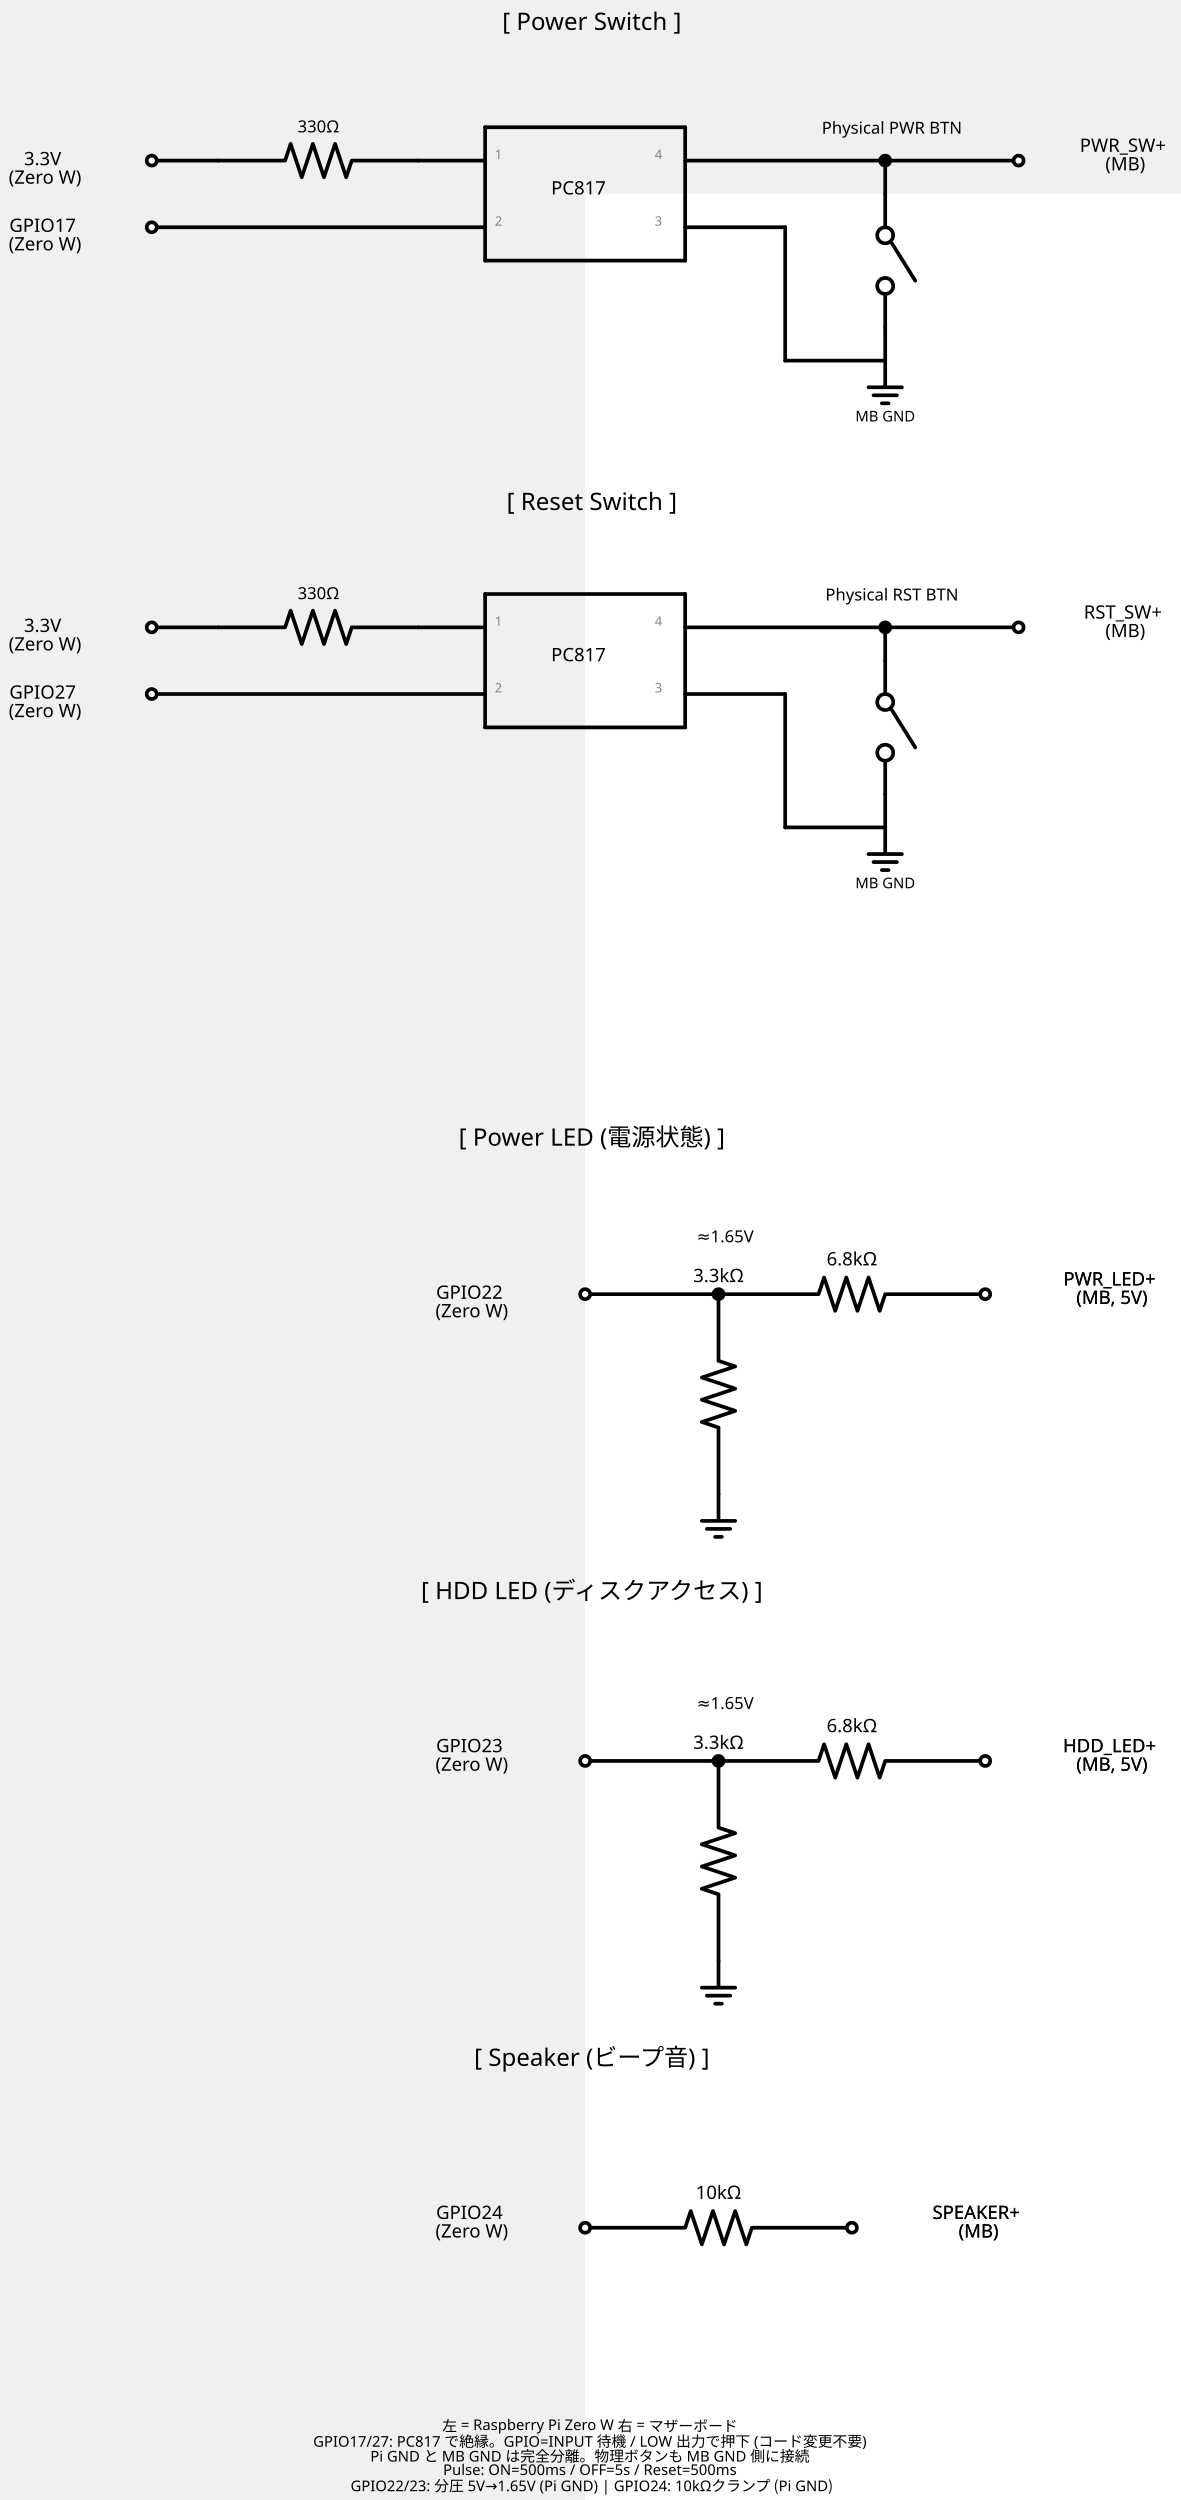
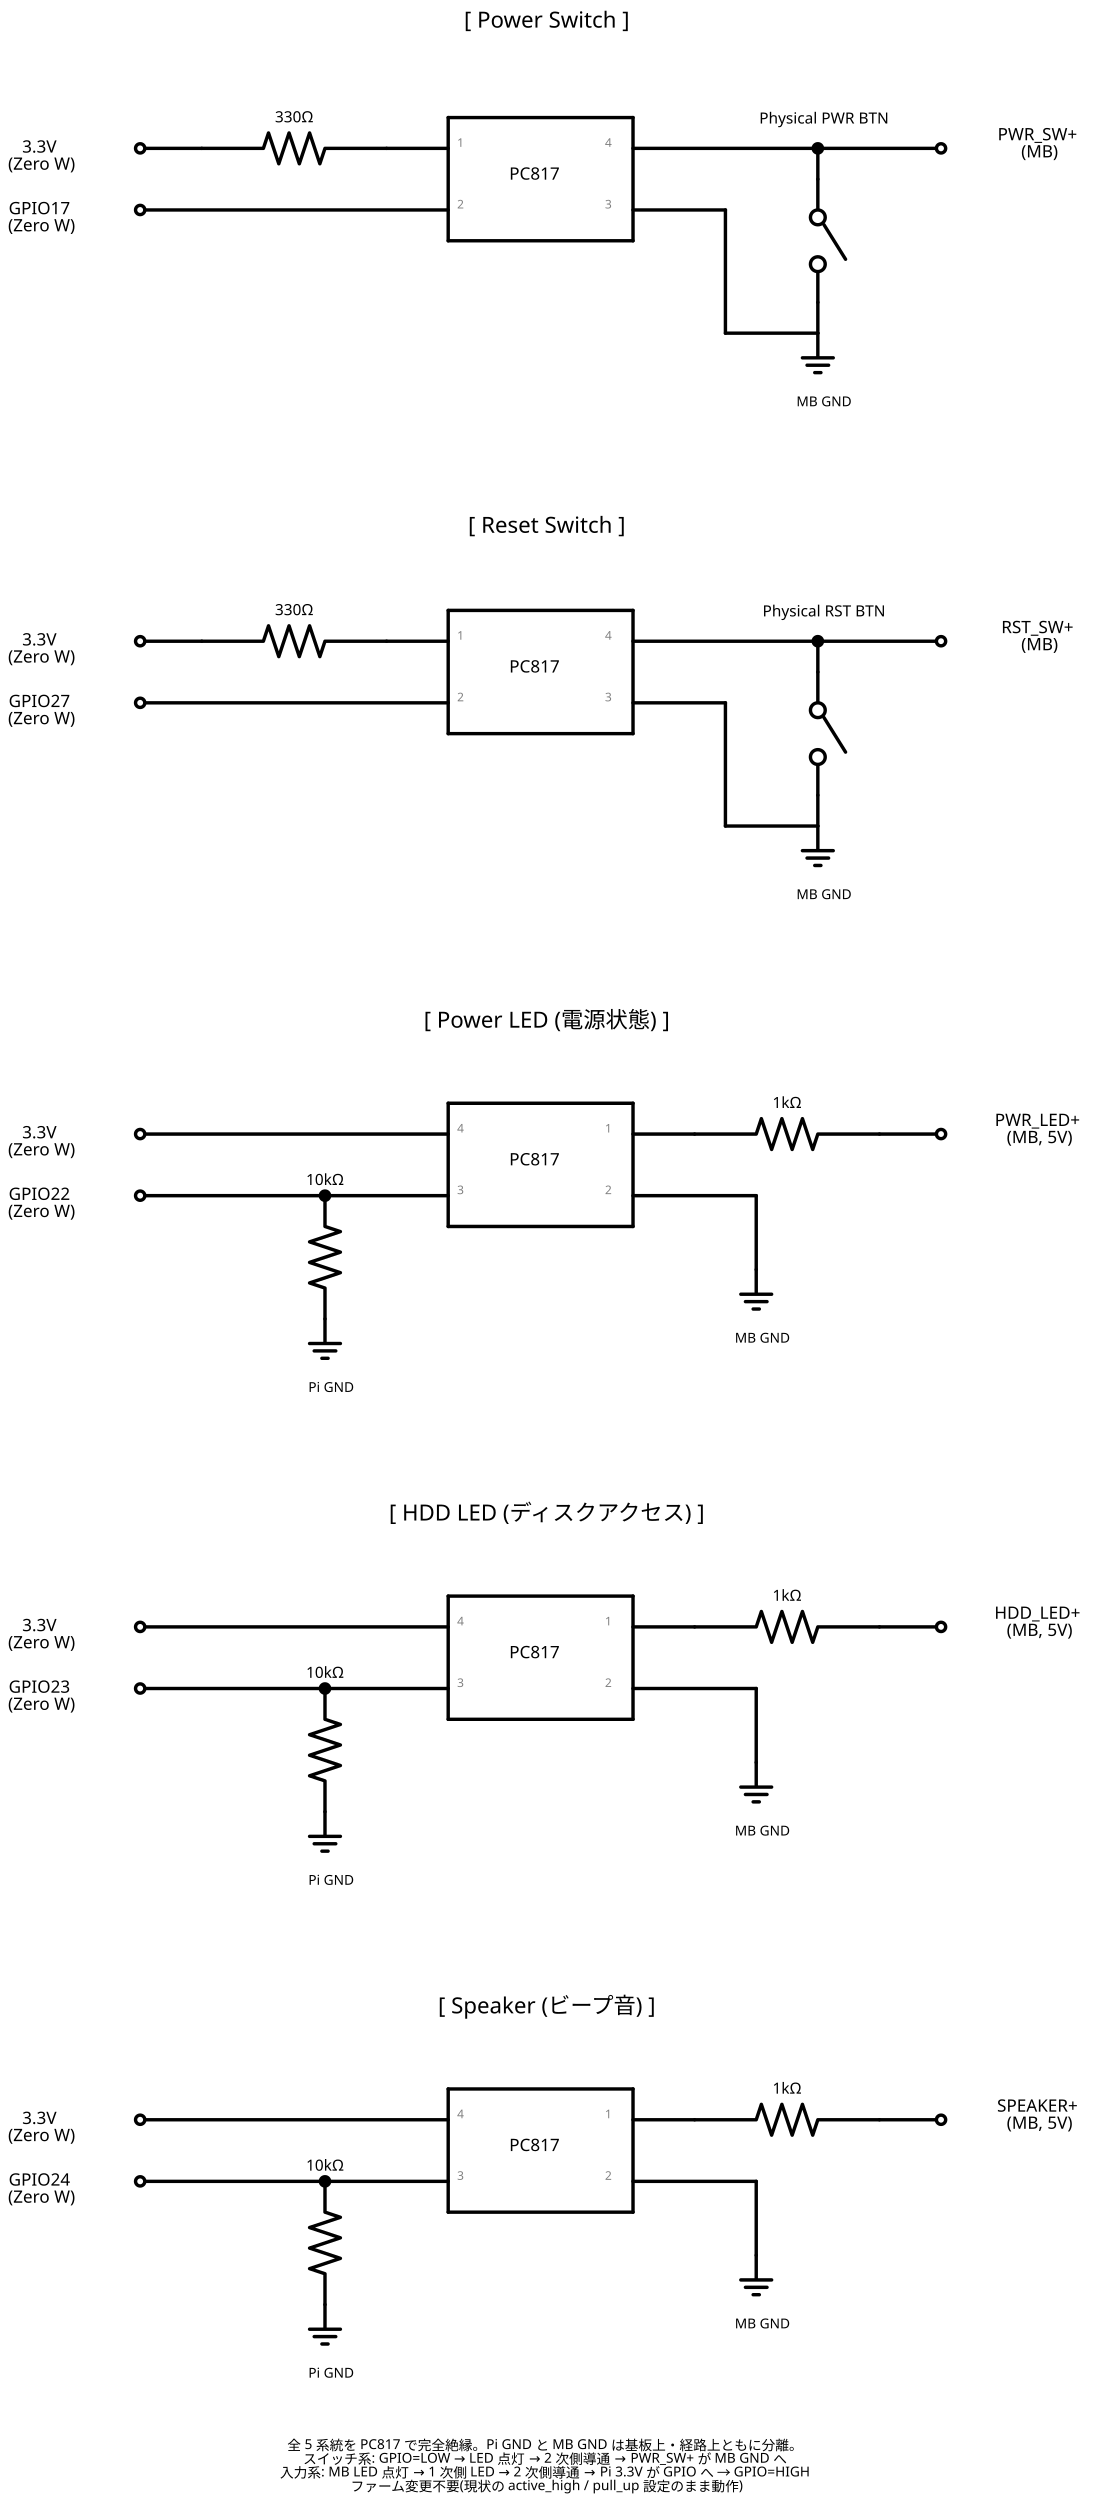
- <svg xmlns="http://www.w3.org/2000/svg" style="background-color:white" xml:lang="en" height="1349.7pt" width="637.19pt" viewBox="-315.91 -104.7 637.19 1349.7">
-   <rect width="100%" height="100%" fill="white" />
+ <svg xmlns="http://www.w3.org/2000/svg" style="background-color:white" xml:lang="en" height="1460.9pt" width="638.75pt" viewBox="-315.91 -104.7 638.75 1460.9">
+   <rect x="-335.91" y="-124.7" width="678.75" height="1500.9" fill="white" />
  <path d="M -54.0,-36.0 L 0.0,-36.0 L 54.0,-36.0" style="stroke:black;fill:none;stroke-width:2.0;stroke-dasharray:-;stroke-linecap:round;stroke-linejoin:round;" />
  <path d="M 54.0,-36.0 L 54.0,-0.0 L 54,36.0" style="stroke:black;fill:none;stroke-width:2.0;stroke-dasharray:-;stroke-linecap:round;stroke-linejoin:round;" />
  <path d="M 54.0,36.0 L 0.0,36 L -54.0,36" style="stroke:black;fill:none;stroke-width:2.0;stroke-dasharray:-;stroke-linecap:round;stroke-linejoin:round;" />
  <path d="M -54.0,36.0 L -54.0,-0.0 L -54,-36.0" style="stroke:black;fill:none;stroke-width:2.0;stroke-dasharray:-;stroke-linecap:round;stroke-linejoin:round;" />
  <path d="M -54.0,-18.0 L -72.0,-18 L -90.0,-18" style="stroke:black;fill:none;stroke-width:2.0;stroke-dasharray:-;stroke-linecap:round;stroke-linejoin:round;" />
  <path d="M -90.0,-18.0 L -126.0,-18 L -129.0,-9 L -135.0,-27 L -141.0,-9 L -147.0,-27 L -153.0,-9 L -159,-27 L -162.0,-18 L -198.0,-18" style="stroke:black;fill:none;stroke-width:2.0;stroke-dasharray:-;stroke-linecap:round;stroke-linejoin:round;" />
  <path d="M -198.0,-18.0 L -216.0,-18 L -234.0,-18" style="stroke:black;fill:none;stroke-width:2.0;stroke-dasharray:-;stroke-linecap:round;stroke-linejoin:round;" />
  <path d="M -54.0,18.0 L -144.0,18 L -234.0,18" style="stroke:black;fill:none;stroke-width:2.0;stroke-dasharray:-;stroke-linecap:round;stroke-linejoin:round;" />
  <path d="M 54.0,-18.0 L 144.0,-18.0 L 234.0,-18.0" style="stroke:black;fill:none;stroke-width:2.0;stroke-dasharray:-;stroke-linecap:round;stroke-linejoin:round;" />
  <path d="M 162.0,-18.0 L 162.0,-9.0 L 162.0,-0.0" style="stroke:black;fill:none;stroke-width:2.0;stroke-dasharray:-;stroke-linecap:round;stroke-linejoin:round;" />
  <path d="M 162.0,-0.0 L 162.0,18.0 M 165.6,26.64 L 178.2,46.8 M 162.0,54.0 L 162.0,72.0" style="stroke:black;fill:none;stroke-width:2.0;stroke-dasharray:-;stroke-linecap:round;stroke-linejoin:round;" />
  <path d="M 54.0,18.0 L 81.0,18.0 L 108.0,18.0" style="stroke:black;fill:none;stroke-width:2.0;stroke-dasharray:-;stroke-linecap:round;stroke-linejoin:round;" />
  <path d="M 108.0,18.0 L 108.0,54.0 L 108.0,90.0" style="stroke:black;fill:none;stroke-width:2.0;stroke-dasharray:-;stroke-linecap:round;stroke-linejoin:round;" />
  <path d="M 108.0,90.0 L 135.0,90.0 L 162.0,90.0" style="stroke:black;fill:none;stroke-width:2.0;stroke-dasharray:-;stroke-linecap:round;stroke-linejoin:round;" />
  <path d="M 162.0,72.0 L 162.0,81.0 L 162.0,90.0" style="stroke:black;fill:none;stroke-width:2.0;stroke-dasharray:-;stroke-linecap:round;stroke-linejoin:round;" />
  <path d="M 162.0,90.0 L 162.0,104.4 L 153.0,104.4 L 171.0,104.4 M 155.7,108.72 L 168.3,108.72 M 160.2,113.04 L 163.8,113.04" style="stroke:black;fill:none;stroke-width:2.0;stroke-dasharray:-;stroke-linecap:round;stroke-linejoin:round;" />
-   <path d="M -54.0,216.0 L 0.0,216.0 L 54.0,216.0" style="stroke:black;fill:none;stroke-width:2.0;stroke-dasharray:-;stroke-linecap:round;stroke-linejoin:round;" />
-   <path d="M 54.0,216.0 L 54.0,252.0 L 54,288.0" style="stroke:black;fill:none;stroke-width:2.0;stroke-dasharray:-;stroke-linecap:round;stroke-linejoin:round;" />
-   <path d="M 54.0,288.0 L 0.0,288.0 L -54.0,288.0" style="stroke:black;fill:none;stroke-width:2.0;stroke-dasharray:-;stroke-linecap:round;stroke-linejoin:round;" />
-   <path d="M -54.0,288.0 L -54.0,252.0 L -54,216.0" style="stroke:black;fill:none;stroke-width:2.0;stroke-dasharray:-;stroke-linecap:round;stroke-linejoin:round;" />
-   <path d="M -54.0,234.0 L -72.0,234.0 L -90.0,234.0" style="stroke:black;fill:none;stroke-width:2.0;stroke-dasharray:-;stroke-linecap:round;stroke-linejoin:round;" />
-   <path d="M -90.0,234.0 L -126.0,234.0 L -129.0,243.0 L -135.0,225.0 L -141.0,243.0 L -147.0,225.0 L -153.0,243.0 L -159,225.0 L -162.0,234.0 L -198.0,234.0" style="stroke:black;fill:none;stroke-width:2.0;stroke-dasharray:-;stroke-linecap:round;stroke-linejoin:round;" />
-   <path d="M -198.0,234.0 L -216.0,234.0 L -234.0,234.0" style="stroke:black;fill:none;stroke-width:2.0;stroke-dasharray:-;stroke-linecap:round;stroke-linejoin:round;" />
-   <path d="M -54.0,270.0 L -144.0,270.0 L -234.0,270" style="stroke:black;fill:none;stroke-width:2.0;stroke-dasharray:-;stroke-linecap:round;stroke-linejoin:round;" />
-   <path d="M 54.0,234.0 L 144.0,234.0 L 234.0,234.0" style="stroke:black;fill:none;stroke-width:2.0;stroke-dasharray:-;stroke-linecap:round;stroke-linejoin:round;" />
-   <path d="M 162.0,234.0 L 162.0,243.0 L 162.0,252.0" style="stroke:black;fill:none;stroke-width:2.0;stroke-dasharray:-;stroke-linecap:round;stroke-linejoin:round;" />
-   <path d="M 162.0,252.0 L 162.0,270.0 M 165.6,278.64 L 178.2,298.8 M 162.0,306.0 L 162.0,324.0" style="stroke:black;fill:none;stroke-width:2.0;stroke-dasharray:-;stroke-linecap:round;stroke-linejoin:round;" />
-   <path d="M 54.0,270.0 L 81.0,270.0 L 108.0,270.0" style="stroke:black;fill:none;stroke-width:2.0;stroke-dasharray:-;stroke-linecap:round;stroke-linejoin:round;" />
-   <path d="M 108.0,270.0 L 108.0,306.0 L 108.0,342.0" style="stroke:black;fill:none;stroke-width:2.0;stroke-dasharray:-;stroke-linecap:round;stroke-linejoin:round;" />
-   <path d="M 108.0,342.0 L 135.0,342.0 L 162.0,342.0" style="stroke:black;fill:none;stroke-width:2.0;stroke-dasharray:-;stroke-linecap:round;stroke-linejoin:round;" />
-   <path d="M 162.0,324.0 L 162.0,333.0 L 162.0,342.0" style="stroke:black;fill:none;stroke-width:2.0;stroke-dasharray:-;stroke-linecap:round;stroke-linejoin:round;" />
-   <path d="M 162.0,342.0 L 162.0,356.4 L 153.0,356.4 L 171.0,356.4 M 155.7,360.72 L 168.3,360.72 M 160.2,365.04 L 163.8,365.04" style="stroke:black;fill:none;stroke-width:2.0;stroke-dasharray:-;stroke-linecap:round;stroke-linejoin:round;" />
-   <path d="M 0.0,594.0 L 36.0,594.0 L 72.0,594.0" style="stroke:black;fill:none;stroke-width:2.0;stroke-dasharray:-;stroke-linecap:round;stroke-linejoin:round;" />
-   <path d="M 72.0,594.0 L 72,630.0 L 81.0,633.0 L 63,639.0 L 81,645.0 L 63,651.0 L 81,657.0 L 63,663.0 L 72,666.0 L 72,702.0" style="stroke:black;fill:none;stroke-width:2.0;stroke-dasharray:-;stroke-linecap:round;stroke-linejoin:round;" />
-   <path d="M 72,702.0 L 72,716.4 L 63,716.4 L 81,716.4 M 65.7,720.72 L 78.3,720.72 M 70.2,725.04 L 73.8,725.04" style="stroke:black;fill:none;stroke-width:2.0;stroke-dasharray:-;stroke-linecap:round;stroke-linejoin:round;" />
-   <path d="M 72.0,594.0 L 126.0,594.0 L 129.0,585.0 L 135.0,603.0 L 141.0,585.0 L 147.0,603.0 L 153.0,585.0 L 159,603.0 L 162.0,594.0 L 216.0,594.0" style="stroke:black;fill:none;stroke-width:2.0;stroke-dasharray:-;stroke-linecap:round;stroke-linejoin:round;" />
-   <path d="M 0.0,846.0 L 36.0,846.0 L 72.0,846.0" style="stroke:black;fill:none;stroke-width:2.0;stroke-dasharray:-;stroke-linecap:round;stroke-linejoin:round;" />
-   <path d="M 72.0,846.0 L 72,882.0 L 81.0,885.0 L 63,891.0 L 81,897.0 L 63,903.0 L 81,909.0 L 63,915.0 L 72,918.0 L 72,954.0" style="stroke:black;fill:none;stroke-width:2.0;stroke-dasharray:-;stroke-linecap:round;stroke-linejoin:round;" />
-   <path d="M 72,954.0 L 72,968.4 L 63,968.4 L 81,968.4 M 65.7,972.72 L 78.3,972.72 M 70.2,977.04 L 73.8,977.04" style="stroke:black;fill:none;stroke-width:2.0;stroke-dasharray:-;stroke-linecap:round;stroke-linejoin:round;" />
-   <path d="M 72.0,846.0 L 126.0,846.0 L 129.0,837.0 L 135.0,855.0 L 141.0,837.0 L 147.0,855.0 L 153.0,837.0 L 159,855.0 L 162.0,846.0 L 216.0,846.0" style="stroke:black;fill:none;stroke-width:2.0;stroke-dasharray:-;stroke-linecap:round;stroke-linejoin:round;" />
-   <path d="M 0.0,1098.0 L 54.0,1098.0 L 57.0,1089.0 L 63.0,1107.0 L 69.0,1089.0 L 75,1107.0 L 81.0,1089.0 L 87.0,1107.0 L 90.0,1098.0 L 144.0,1098.0" style="stroke:black;fill:none;stroke-width:2.0;stroke-dasharray:-;stroke-linecap:round;stroke-linejoin:round;" />
+   <path d="M -54.0,252.0 L 0.0,252.0 L 54.0,252.0" style="stroke:black;fill:none;stroke-width:2.0;stroke-dasharray:-;stroke-linecap:round;stroke-linejoin:round;" />
+   <path d="M 54.0,252.0 L 54.0,288.0 L 54,324.0" style="stroke:black;fill:none;stroke-width:2.0;stroke-dasharray:-;stroke-linecap:round;stroke-linejoin:round;" />
+   <path d="M 54.0,324.0 L 0.0,324.0 L -54.0,324.0" style="stroke:black;fill:none;stroke-width:2.0;stroke-dasharray:-;stroke-linecap:round;stroke-linejoin:round;" />
+   <path d="M -54.0,324.0 L -54.0,288.0 L -54,252.0" style="stroke:black;fill:none;stroke-width:2.0;stroke-dasharray:-;stroke-linecap:round;stroke-linejoin:round;" />
+   <path d="M -54.0,270.0 L -72.0,270.0 L -90.0,270.0" style="stroke:black;fill:none;stroke-width:2.0;stroke-dasharray:-;stroke-linecap:round;stroke-linejoin:round;" />
+   <path d="M -90.0,270.0 L -126.0,270.0 L -129.0,279.0 L -135.0,261.0 L -141.0,279.0 L -147.0,261.0 L -153.0,279.0 L -159,261.0 L -162.0,270.0 L -198.0,270.0" style="stroke:black;fill:none;stroke-width:2.0;stroke-dasharray:-;stroke-linecap:round;stroke-linejoin:round;" />
+   <path d="M -198.0,270.0 L -216.0,270.0 L -234.0,270.0" style="stroke:black;fill:none;stroke-width:2.0;stroke-dasharray:-;stroke-linecap:round;stroke-linejoin:round;" />
+   <path d="M -54.0,306.0 L -144.0,306.0 L -234.0,306.0" style="stroke:black;fill:none;stroke-width:2.0;stroke-dasharray:-;stroke-linecap:round;stroke-linejoin:round;" />
+   <path d="M 54.0,270.0 L 144.0,270.0 L 234.0,270.0" style="stroke:black;fill:none;stroke-width:2.0;stroke-dasharray:-;stroke-linecap:round;stroke-linejoin:round;" />
+   <path d="M 162.0,270.0 L 162.0,279.0 L 162.0,288.0" style="stroke:black;fill:none;stroke-width:2.0;stroke-dasharray:-;stroke-linecap:round;stroke-linejoin:round;" />
+   <path d="M 162.0,288.0 L 162.0,306.0 M 165.6,314.64 L 178.2,334.8 M 162.0,342.0 L 162.0,360.0" style="stroke:black;fill:none;stroke-width:2.0;stroke-dasharray:-;stroke-linecap:round;stroke-linejoin:round;" />
+   <path d="M 54.0,306.0 L 81.0,306.0 L 108.0,306.0" style="stroke:black;fill:none;stroke-width:2.0;stroke-dasharray:-;stroke-linecap:round;stroke-linejoin:round;" />
+   <path d="M 108.0,306.0 L 108.0,342.0 L 108.0,378.0" style="stroke:black;fill:none;stroke-width:2.0;stroke-dasharray:-;stroke-linecap:round;stroke-linejoin:round;" />
+   <path d="M 108.0,378.0 L 135.0,378.0 L 162.0,378.0" style="stroke:black;fill:none;stroke-width:2.0;stroke-dasharray:-;stroke-linecap:round;stroke-linejoin:round;" />
+   <path d="M 162.0,360.0 L 162.0,369.0 L 162.0,378.0" style="stroke:black;fill:none;stroke-width:2.0;stroke-dasharray:-;stroke-linecap:round;stroke-linejoin:round;" />
+   <path d="M 162.0,378.0 L 162.0,392.4 L 153.0,392.4 L 171.0,392.4 M 155.7,396.72 L 168.3,396.72 M 160.2,401.04 L 163.8,401.04" style="stroke:black;fill:none;stroke-width:2.0;stroke-dasharray:-;stroke-linecap:round;stroke-linejoin:round;" />
+   <path d="M -54.0,540.0 L 0.0,540.0 L 54.0,540.0" style="stroke:black;fill:none;stroke-width:2.0;stroke-dasharray:-;stroke-linecap:round;stroke-linejoin:round;" />
+   <path d="M 54.0,540.0 L 54.0,576.0 L 54,612.0" style="stroke:black;fill:none;stroke-width:2.0;stroke-dasharray:-;stroke-linecap:round;stroke-linejoin:round;" />
+   <path d="M 54.0,612.0 L 0.0,612.0 L -54.0,612.0" style="stroke:black;fill:none;stroke-width:2.0;stroke-dasharray:-;stroke-linecap:round;stroke-linejoin:round;" />
+   <path d="M -54.0,612.0 L -54.0,576.0 L -54,540.0" style="stroke:black;fill:none;stroke-width:2.0;stroke-dasharray:-;stroke-linecap:round;stroke-linejoin:round;" />
+   <path d="M -54.0,558.0 L -144.0,558.0 L -234.0,558.0" style="stroke:black;fill:none;stroke-width:2.0;stroke-dasharray:-;stroke-linecap:round;stroke-linejoin:round;" />
+   <path d="M -54.0,594.0 L -144.0,594.0 L -234.0,594.0" style="stroke:black;fill:none;stroke-width:2.0;stroke-dasharray:-;stroke-linecap:round;stroke-linejoin:round;" />
+   <path d="M -126.0,594.0 L -126.0,612.0 L -117.0,615.0 L -135.0,621.0 L -117.0,627.0 L -135.0,633.0 L -117.0,639.0 L -135.0,645.0 L -126.0,648.0 L -126.0,666.0" style="stroke:black;fill:none;stroke-width:2.0;stroke-dasharray:-;stroke-linecap:round;stroke-linejoin:round;" />
+   <path d="M -126.0,666.0 L -126.0,680.4 L -135.0,680.4 L -117.0,680.4 M -132.3,684.72 L -119.7,684.72 M -127.8,689.04 L -124.2,689.04" style="stroke:black;fill:none;stroke-width:2.0;stroke-dasharray:-;stroke-linecap:round;stroke-linejoin:round;" />
+   <path d="M 54.0,558.0 L 72.0,558.0 L 90.0,558.0" style="stroke:black;fill:none;stroke-width:2.0;stroke-dasharray:-;stroke-linecap:round;stroke-linejoin:round;" />
+   <path d="M 90.0,558.0 L 126.0,558.0 L 129.0,549.0 L 135.0,567.0 L 141.0,549.0 L 147.0,567.0 L 153.0,549.0 L 159,567.0 L 162.0,558.0 L 198.0,558.0" style="stroke:black;fill:none;stroke-width:2.0;stroke-dasharray:-;stroke-linecap:round;stroke-linejoin:round;" />
+   <path d="M 198.0,558.0 L 216.0,558.0 L 234.0,558.0" style="stroke:black;fill:none;stroke-width:2.0;stroke-dasharray:-;stroke-linecap:round;stroke-linejoin:round;" />
+   <path d="M 54.0,594.0 L 90.0,594.0 L 126.0,594.0" style="stroke:black;fill:none;stroke-width:2.0;stroke-dasharray:-;stroke-linecap:round;stroke-linejoin:round;" />
+   <path d="M 126.0,594.0 L 126.0,615.6 L 126.0,637.2" style="stroke:black;fill:none;stroke-width:2.0;stroke-dasharray:-;stroke-linecap:round;stroke-linejoin:round;" />
+   <path d="M 126.0,637.2 L 126.0,651.6 L 117.0,651.6 L 135.0,651.6 M 119.7,655.92 L 132.3,655.92 M 124.2,660.24 L 127.8,660.24" style="stroke:black;fill:none;stroke-width:2.0;stroke-dasharray:-;stroke-linecap:round;stroke-linejoin:round;" />
+   <path d="M -54.0,828.0 L 0.0,828.0 L 54.0,828.0" style="stroke:black;fill:none;stroke-width:2.0;stroke-dasharray:-;stroke-linecap:round;stroke-linejoin:round;" />
+   <path d="M 54.0,828.0 L 54.0,864.0 L 54,900.0" style="stroke:black;fill:none;stroke-width:2.0;stroke-dasharray:-;stroke-linecap:round;stroke-linejoin:round;" />
+   <path d="M 54.0,900.0 L 0.0,900.0 L -54.0,900.0" style="stroke:black;fill:none;stroke-width:2.0;stroke-dasharray:-;stroke-linecap:round;stroke-linejoin:round;" />
+   <path d="M -54.0,900.0 L -54.0,864.0 L -54,828.0" style="stroke:black;fill:none;stroke-width:2.0;stroke-dasharray:-;stroke-linecap:round;stroke-linejoin:round;" />
+   <path d="M -54.0,846.0 L -144.0,846.0 L -234.0,846.0" style="stroke:black;fill:none;stroke-width:2.0;stroke-dasharray:-;stroke-linecap:round;stroke-linejoin:round;" />
+   <path d="M -54.0,882.0 L -144.0,882.0 L -234.0,882.0" style="stroke:black;fill:none;stroke-width:2.0;stroke-dasharray:-;stroke-linecap:round;stroke-linejoin:round;" />
+   <path d="M -126.0,882.0 L -126.0,900.0 L -117.0,903.0 L -135.0,909.0 L -117.0,915.0 L -135.0,921.0 L -117.0,927.0 L -135.0,933.0 L -126.0,936.0 L -126.0,954.0" style="stroke:black;fill:none;stroke-width:2.0;stroke-dasharray:-;stroke-linecap:round;stroke-linejoin:round;" />
+   <path d="M -126.0,954.0 L -126.0,968.4 L -135.0,968.4 L -117.0,968.4 M -132.3,972.72 L -119.7,972.72 M -127.8,977.04 L -124.2,977.04" style="stroke:black;fill:none;stroke-width:2.0;stroke-dasharray:-;stroke-linecap:round;stroke-linejoin:round;" />
+   <path d="M 54.0,846.0 L 72.0,846.0 L 90.0,846.0" style="stroke:black;fill:none;stroke-width:2.0;stroke-dasharray:-;stroke-linecap:round;stroke-linejoin:round;" />
+   <path d="M 90.0,846.0 L 126.0,846.0 L 129.0,837.0 L 135.0,855.0 L 141.0,837.0 L 147.0,855.0 L 153.0,837.0 L 159,855.0 L 162.0,846.0 L 198.0,846.0" style="stroke:black;fill:none;stroke-width:2.0;stroke-dasharray:-;stroke-linecap:round;stroke-linejoin:round;" />
+   <path d="M 198.0,846.0 L 216.0,846.0 L 234.0,846.0" style="stroke:black;fill:none;stroke-width:2.0;stroke-dasharray:-;stroke-linecap:round;stroke-linejoin:round;" />
+   <path d="M 54.0,882.0 L 90.0,882.0 L 126.0,882.0" style="stroke:black;fill:none;stroke-width:2.0;stroke-dasharray:-;stroke-linecap:round;stroke-linejoin:round;" />
+   <path d="M 126.0,882.0 L 126.0,903.6 L 126.0,925.2" style="stroke:black;fill:none;stroke-width:2.0;stroke-dasharray:-;stroke-linecap:round;stroke-linejoin:round;" />
+   <path d="M 126.0,925.2 L 126.0,939.6 L 117.0,939.6 L 135.0,939.6 M 119.7,943.92 L 132.3,943.92 M 124.2,948.24 L 127.8,948.24" style="stroke:black;fill:none;stroke-width:2.0;stroke-dasharray:-;stroke-linecap:round;stroke-linejoin:round;" />
+   <path d="M -54.0,1116.0 L 0.0,1116.0 L 54.0,1116.0" style="stroke:black;fill:none;stroke-width:2.0;stroke-dasharray:-;stroke-linecap:round;stroke-linejoin:round;" />
+   <path d="M 54.0,1116.0 L 54.0,1152.0 L 54,1188.0" style="stroke:black;fill:none;stroke-width:2.0;stroke-dasharray:-;stroke-linecap:round;stroke-linejoin:round;" />
+   <path d="M 54.0,1188.0 L 0.0,1188.0 L -54.0,1188.0" style="stroke:black;fill:none;stroke-width:2.0;stroke-dasharray:-;stroke-linecap:round;stroke-linejoin:round;" />
+   <path d="M -54.0,1188.0 L -54.0,1152.0 L -54,1116.0" style="stroke:black;fill:none;stroke-width:2.0;stroke-dasharray:-;stroke-linecap:round;stroke-linejoin:round;" />
+   <path d="M -54.0,1134.0 L -144.0,1134.0 L -234.0,1134.0" style="stroke:black;fill:none;stroke-width:2.0;stroke-dasharray:-;stroke-linecap:round;stroke-linejoin:round;" />
+   <path d="M -54.0,1170.0 L -144.0,1170.0 L -234.0,1170.0" style="stroke:black;fill:none;stroke-width:2.0;stroke-dasharray:-;stroke-linecap:round;stroke-linejoin:round;" />
+   <path d="M -126.0,1170.0 L -126.0,1188.0 L -117.0,1191.0 L -135.0,1197.0 L -117.0,1203.0 L -135.0,1209.0 L -117.0,1215.0 L -135.0,1221.0 L -126.0,1224.0 L -126.0,1242.0" style="stroke:black;fill:none;stroke-width:2.0;stroke-dasharray:-;stroke-linecap:round;stroke-linejoin:round;" />
+   <path d="M -126.0,1242.0 L -126.0,1256.4 L -135.0,1256.4 L -117.0,1256.4 M -132.3,1260.72 L -119.7,1260.72 M -127.8,1265.04 L -124.2,1265.04" style="stroke:black;fill:none;stroke-width:2.0;stroke-dasharray:-;stroke-linecap:round;stroke-linejoin:round;" />
+   <path d="M 54.0,1134.0 L 72.0,1134.0 L 90.0,1134.0" style="stroke:black;fill:none;stroke-width:2.0;stroke-dasharray:-;stroke-linecap:round;stroke-linejoin:round;" />
+   <path d="M 90.0,1134.0 L 126.0,1134.0 L 129.0,1125.0 L 135.0,1143.0 L 141.0,1125.0 L 147.0,1143.0 L 153.0,1125.0 L 159,1143.0 L 162.0,1134.0 L 198.0,1134.0" style="stroke:black;fill:none;stroke-width:2.0;stroke-dasharray:-;stroke-linecap:round;stroke-linejoin:round;" />
+   <path d="M 198.0,1134.0 L 216.0,1134.0 L 234.0,1134.0" style="stroke:black;fill:none;stroke-width:2.0;stroke-dasharray:-;stroke-linecap:round;stroke-linejoin:round;" />
+   <path d="M 54.0,1170.0 L 90.0,1170.0 L 126.0,1170.0" style="stroke:black;fill:none;stroke-width:2.0;stroke-dasharray:-;stroke-linecap:round;stroke-linejoin:round;" />
+   <path d="M 126.0,1170.0 L 126.0,1191.6 L 126.0,1213.2" style="stroke:black;fill:none;stroke-width:2.0;stroke-dasharray:-;stroke-linecap:round;stroke-linejoin:round;" />
+   <path d="M 126.0,1213.2 L 126.0,1227.6 L 117.0,1227.6 L 135.0,1227.6 M 119.7,1231.92 L 132.3,1231.92 M 124.2,1236.24 L 127.8,1236.24" style="stroke:black;fill:none;stroke-width:2.0;stroke-dasharray:-;stroke-linecap:round;stroke-linejoin:round;" />
  <text x="3.6" y="-106.6" dominant-baseline="central" fill="black" font-size="13" font-family="sans" text-anchor="middle">
    <tspan x="3.6" dy="13">[ Power Switch ]</tspan>
  </text>
  <text x="-3.6" y="-13.6" dominant-baseline="central" fill="black" font-size="10" font-family="sans" text-anchor="middle">
    <tspan x="-3.6" dy="10">PC817</tspan>
  </text>
  <text x="-46.8" y="-28.6" dominant-baseline="central" fill="gray" font-size="7" font-family="sans" text-anchor="middle">
    <tspan x="-46.8" dy="7">1</tspan>
  </text>
  <text x="-46.8" y="7.4" dominant-baseline="central" fill="gray" font-size="7" font-family="sans" text-anchor="middle">
    <tspan x="-46.8" dy="7">2</tspan>
  </text>
  <text x="39.6" y="7.4" dominant-baseline="central" fill="gray" font-size="7" font-family="sans" text-anchor="middle">
    <tspan x="39.6" dy="7">3</tspan>
  </text>
  <text x="39.6" y="-28.6" dominant-baseline="central" fill="gray" font-size="7" font-family="sans" text-anchor="middle">
    <tspan x="39.6" dy="7">4</tspan>
  </text>
  <text x="-144.0" y="-39.6" dominant-baseline="ideographic" fill="black" font-size="9" font-family="sans" text-anchor="middle">
    <tspan x="-144.0" dy="9">330Ω</tspan>
  </text>
  <text x="-291.6" y="-29.4" dominant-baseline="central" fill="black" font-size="10" font-family="sans" text-anchor="middle">
    <tspan x="-291.6" dy="10">3.3V</tspan>
    <tspan x="-291.6" dy="10">(Zero W)</tspan>
  </text>
  <text x="-291.6" y="6.6" dominant-baseline="central" fill="black" font-size="10" font-family="sans" text-anchor="middle">
    <tspan x="-291.6" dy="10">GPIO17</tspan>
    <tspan x="-291.6" dy="10">(Zero W)</tspan>
  </text>
  <text x="291.6" y="-36.6" dominant-baseline="central" fill="black" font-size="10" font-family="sans" text-anchor="middle">
    <tspan x="291.6" dy="10">PWR_SW+</tspan>
    <tspan x="291.6" dy="10">(MB)</tspan>
  </text>
  <text x="165.6" y="-45.0" dominant-baseline="central" fill="black" font-size="9" font-family="sans" text-anchor="middle">
    <tspan x="165.6" dy="9">Physical PWR BTN</tspan>
  </text>
  <circle cx="162.0" cy="22.32" r="4.32" style="stroke:black;fill:white;stroke-width:2.0;stroke-dasharray:-;" />
  <circle cx="162.0" cy="49.68" r="4.32" style="stroke:black;fill:white;stroke-width:2.0;stroke-dasharray:-;" />
-   <text x="162.0" y="108.64" dominant-baseline="hanging" fill="black" font-size="8" font-family="sans" text-anchor="middle">
-     <tspan x="162.0" dy="8">MB GND</tspan>
-   </text>
-   <text x="3.6" y="152.6" dominant-baseline="central" fill="black" font-size="13" font-family="sans" text-anchor="middle">
+   <text x="165.6" y="121.6" dominant-baseline="central" fill="black" font-size="8" font-family="sans" text-anchor="middle">
+     <tspan x="165.6" dy="8">MB GND</tspan>
+   </text>
+   <text x="3.6" y="188.6" dominant-baseline="central" fill="black" font-size="13" font-family="sans" text-anchor="middle">
    <tspan x="3.6" dy="13">[ Reset Switch ]</tspan>
  </text>
-   <text x="-3.6" y="238.4" dominant-baseline="central" fill="black" font-size="10" font-family="sans" text-anchor="middle">
-     <tspan x="-3.6" dy="10">PC817</tspan>
-   </text>
-   <text x="-46.8" y="223.4" dominant-baseline="central" fill="gray" font-size="7" font-family="sans" text-anchor="middle">
+   <text x="-3.6" y="274.4" dominant-baseline="central" fill="black" font-size="10" font-family="sans" text-anchor="middle">
+     <tspan x="-3.6" dy="10">PC817</tspan>
+   </text>
+   <text x="-46.8" y="259.4" dominant-baseline="central" fill="gray" font-size="7" font-family="sans" text-anchor="middle">
    <tspan x="-46.8" dy="7">1</tspan>
  </text>
-   <text x="-46.8" y="259.4" dominant-baseline="central" fill="gray" font-size="7" font-family="sans" text-anchor="middle">
+   <text x="-46.8" y="295.4" dominant-baseline="central" fill="gray" font-size="7" font-family="sans" text-anchor="middle">
    <tspan x="-46.8" dy="7">2</tspan>
  </text>
+   <text x="39.6" y="295.4" dominant-baseline="central" fill="gray" font-size="7" font-family="sans" text-anchor="middle">
+     <tspan x="39.6" dy="7">3</tspan>
+   </text>
  <text x="39.6" y="259.4" dominant-baseline="central" fill="gray" font-size="7" font-family="sans" text-anchor="middle">
-     <tspan x="39.6" dy="7">3</tspan>
-   </text>
-   <text x="39.6" y="223.4" dominant-baseline="central" fill="gray" font-size="7" font-family="sans" text-anchor="middle">
    <tspan x="39.6" dy="7">4</tspan>
  </text>
-   <text x="-144.0" y="212.4" dominant-baseline="ideographic" fill="black" font-size="9" font-family="sans" text-anchor="middle">
+   <text x="-144.0" y="248.4" dominant-baseline="ideographic" fill="black" font-size="9" font-family="sans" text-anchor="middle">
    <tspan x="-144.0" dy="9">330Ω</tspan>
  </text>
-   <text x="-291.6" y="222.6" dominant-baseline="central" fill="black" font-size="10" font-family="sans" text-anchor="middle">
-     <tspan x="-291.6" dy="10">3.3V</tspan>
-     <tspan x="-291.6" dy="10">(Zero W)</tspan>
-   </text>
  <text x="-291.6" y="258.6" dominant-baseline="central" fill="black" font-size="10" font-family="sans" text-anchor="middle">
+     <tspan x="-291.6" dy="10">3.3V</tspan>
+     <tspan x="-291.6" dy="10">(Zero W)</tspan>
+   </text>
+   <text x="-291.6" y="294.6" dominant-baseline="central" fill="black" font-size="10" font-family="sans" text-anchor="middle">
    <tspan x="-291.6" dy="10">GPIO27</tspan>
    <tspan x="-291.6" dy="10">(Zero W)</tspan>
  </text>
-   <text x="291.6" y="215.4" dominant-baseline="central" fill="black" font-size="10" font-family="sans" text-anchor="middle">
+   <text x="291.6" y="251.4" dominant-baseline="central" fill="black" font-size="10" font-family="sans" text-anchor="middle">
    <tspan x="291.6" dy="10">RST_SW+</tspan>
    <tspan x="291.6" dy="10">(MB)</tspan>
  </text>
-   <text x="165.6" y="207.0" dominant-baseline="central" fill="black" font-size="9" font-family="sans" text-anchor="middle">
+   <text x="165.6" y="243.0" dominant-baseline="central" fill="black" font-size="9" font-family="sans" text-anchor="middle">
    <tspan x="165.6" dy="9">Physical RST BTN</tspan>
  </text>
-   <circle cx="162.0" cy="274.32" r="4.32" style="stroke:black;fill:white;stroke-width:2.0;stroke-dasharray:-;" />
-   <circle cx="162.0" cy="301.68" r="4.32" style="stroke:black;fill:white;stroke-width:2.0;stroke-dasharray:-;" />
-   <text x="162.0" y="360.64" dominant-baseline="hanging" fill="black" font-size="8" font-family="sans" text-anchor="middle">
-     <tspan x="162.0" dy="8">MB GND</tspan>
-   </text>
-   <text x="3.6" y="494.6" dominant-baseline="central" fill="black" font-size="13" font-family="sans" text-anchor="middle">
+   <circle cx="162.0" cy="310.32" r="4.32" style="stroke:black;fill:white;stroke-width:2.0;stroke-dasharray:-;" />
+   <circle cx="162.0" cy="337.68" r="4.32" style="stroke:black;fill:white;stroke-width:2.0;stroke-dasharray:-;" />
+   <text x="165.6" y="409.6" dominant-baseline="central" fill="black" font-size="8" font-family="sans" text-anchor="middle">
+     <tspan x="165.6" dy="8">MB GND</tspan>
+   </text>
+   <text x="3.6" y="476.6" dominant-baseline="central" fill="black" font-size="13" font-family="sans" text-anchor="middle">
    <tspan x="3.6" dy="13">[ Power LED (電源状態) ]</tspan>
  </text>
-   <text x="-61.2" y="582.6" dominant-baseline="central" fill="black" font-size="10" font-family="sans" text-anchor="middle">
-     <tspan x="-61.2" dy="10">GPIO22</tspan>
-     <tspan x="-61.2" dy="10">(Zero W)</tspan>
-   </text>
-   <text x="72.0" y="580.4" dominant-baseline="ideographic" fill="black" font-size="10" font-family="sans" text-anchor="middle">
-     <tspan x="72.0" dy="10">3.3kΩ</tspan>
-   </text>
-   <text x="144.0" y="571.4" dominant-baseline="ideographic" fill="black" font-size="10" font-family="sans" text-anchor="middle">
-     <tspan x="144.0" dy="10">6.8kΩ</tspan>
-   </text>
-   <text x="284.4" y="575.4" dominant-baseline="central" fill="black" font-size="10" font-family="sans" text-anchor="middle">
-     <tspan x="284.4" dy="10">PWR_LED+</tspan>
-     <tspan x="284.4" dy="10">(MB, 5V)</tspan>
-   </text>
-   <text x="284.4" y="575.4" dominant-baseline="central" fill="black" font-size="10" font-family="sans" text-anchor="middle">
-     <tspan x="284.4" dy="10">PWR_LED+</tspan>
-     <tspan x="284.4" dy="10">(MB, 5V)</tspan>
-   </text>
-   <text x="75.6" y="552.6" dominant-baseline="central" fill="black" font-size="9" font-family="sans" text-anchor="middle">
-     <tspan x="75.6" dy="9">≈1.65V</tspan>
-   </text>
-   <text x="3.6" y="739.4" dominant-baseline="central" fill="black" font-size="13" font-family="sans" text-anchor="middle">
+   <text x="-3.6" y="562.4" dominant-baseline="central" fill="black" font-size="10" font-family="sans" text-anchor="middle">
+     <tspan x="-3.6" dy="10">PC817</tspan>
+   </text>
+   <text x="-46.8" y="547.4" dominant-baseline="central" fill="gray" font-size="7" font-family="sans" text-anchor="middle">
+     <tspan x="-46.8" dy="7">4</tspan>
+   </text>
+   <text x="-46.8" y="583.4" dominant-baseline="central" fill="gray" font-size="7" font-family="sans" text-anchor="middle">
+     <tspan x="-46.8" dy="7">3</tspan>
+   </text>
+   <text x="39.6" y="583.4" dominant-baseline="central" fill="gray" font-size="7" font-family="sans" text-anchor="middle">
+     <tspan x="39.6" dy="7">2</tspan>
+   </text>
+   <text x="39.6" y="547.4" dominant-baseline="central" fill="gray" font-size="7" font-family="sans" text-anchor="middle">
+     <tspan x="39.6" dy="7">1</tspan>
+   </text>
+   <text x="-291.6" y="546.6" dominant-baseline="central" fill="black" font-size="10" font-family="sans" text-anchor="middle">
+     <tspan x="-291.6" dy="10">3.3V</tspan>
+     <tspan x="-291.6" dy="10">(Zero W)</tspan>
+   </text>
+   <text x="-291.6" y="582.6" dominant-baseline="central" fill="black" font-size="10" font-family="sans" text-anchor="middle">
+     <tspan x="-291.6" dy="10">GPIO22</tspan>
+     <tspan x="-291.6" dy="10">(Zero W)</tspan>
+   </text>
+   <text x="-126.0" y="581.4" dominant-baseline="ideographic" fill="black" font-size="9" font-family="sans" text-anchor="middle">
+     <tspan x="-126.0" dy="9">10kΩ</tspan>
+   </text>
+   <text x="-122.4" y="697.6" dominant-baseline="central" fill="black" font-size="8" font-family="sans" text-anchor="middle">
+     <tspan x="-122.4" dy="8">Pi GND</tspan>
+   </text>
+   <text x="144.0" y="536.4" dominant-baseline="ideographic" fill="black" font-size="9" font-family="sans" text-anchor="middle">
+     <tspan x="144.0" dy="9">1kΩ</tspan>
+   </text>
+   <text x="291.6" y="539.4" dominant-baseline="central" fill="black" font-size="10" font-family="sans" text-anchor="middle">
+     <tspan x="291.6" dy="10">PWR_LED+</tspan>
+     <tspan x="291.6" dy="10">(MB, 5V)</tspan>
+   </text>
+   <text x="129.6" y="668.8" dominant-baseline="central" fill="black" font-size="8" font-family="sans" text-anchor="middle">
+     <tspan x="129.6" dy="8">MB GND</tspan>
+   </text>
+   <text x="3.6" y="764.6" dominant-baseline="central" fill="black" font-size="13" font-family="sans" text-anchor="middle">
    <tspan x="3.6" dy="13">[ HDD LED (ディスクアクセス) ]</tspan>
  </text>
-   <text x="-61.2" y="827.4" dominant-baseline="central" fill="black" font-size="10" font-family="sans" text-anchor="middle">
-     <tspan x="-61.2" dy="10">GPIO23</tspan>
-     <tspan x="-61.2" dy="10">(Zero W)</tspan>
-   </text>
-   <text x="72.0" y="832.4" dominant-baseline="ideographic" fill="black" font-size="10" font-family="sans" text-anchor="middle">
-     <tspan x="72.0" dy="10">3.3kΩ</tspan>
-   </text>
-   <text x="144.0" y="823.4" dominant-baseline="ideographic" fill="black" font-size="10" font-family="sans" text-anchor="middle">
-     <tspan x="144.0" dy="10">6.8kΩ</tspan>
-   </text>
-   <text x="284.4" y="827.4" dominant-baseline="central" fill="black" font-size="10" font-family="sans" text-anchor="middle">
-     <tspan x="284.4" dy="10">HDD_LED+</tspan>
-     <tspan x="284.4" dy="10">(MB, 5V)</tspan>
-   </text>
-   <text x="284.4" y="827.4" dominant-baseline="central" fill="black" font-size="10" font-family="sans" text-anchor="middle">
-     <tspan x="284.4" dy="10">HDD_LED+</tspan>
-     <tspan x="284.4" dy="10">(MB, 5V)</tspan>
-   </text>
-   <text x="75.6" y="804.6" dominant-baseline="central" fill="black" font-size="9" font-family="sans" text-anchor="middle">
-     <tspan x="75.6" dy="9">≈1.65V</tspan>
-   </text>
-   <text x="3.6" y="991.4" dominant-baseline="central" fill="black" font-size="13" font-family="sans" text-anchor="middle">
+   <text x="-3.6" y="850.4" dominant-baseline="central" fill="black" font-size="10" font-family="sans" text-anchor="middle">
+     <tspan x="-3.6" dy="10">PC817</tspan>
+   </text>
+   <text x="-46.8" y="835.4" dominant-baseline="central" fill="gray" font-size="7" font-family="sans" text-anchor="middle">
+     <tspan x="-46.8" dy="7">4</tspan>
+   </text>
+   <text x="-46.8" y="871.4" dominant-baseline="central" fill="gray" font-size="7" font-family="sans" text-anchor="middle">
+     <tspan x="-46.8" dy="7">3</tspan>
+   </text>
+   <text x="39.6" y="871.4" dominant-baseline="central" fill="gray" font-size="7" font-family="sans" text-anchor="middle">
+     <tspan x="39.6" dy="7">2</tspan>
+   </text>
+   <text x="39.6" y="835.4" dominant-baseline="central" fill="gray" font-size="7" font-family="sans" text-anchor="middle">
+     <tspan x="39.6" dy="7">1</tspan>
+   </text>
+   <text x="-291.6" y="834.6" dominant-baseline="central" fill="black" font-size="10" font-family="sans" text-anchor="middle">
+     <tspan x="-291.6" dy="10">3.3V</tspan>
+     <tspan x="-291.6" dy="10">(Zero W)</tspan>
+   </text>
+   <text x="-291.6" y="870.6" dominant-baseline="central" fill="black" font-size="10" font-family="sans" text-anchor="middle">
+     <tspan x="-291.6" dy="10">GPIO23</tspan>
+     <tspan x="-291.6" dy="10">(Zero W)</tspan>
+   </text>
+   <text x="-126.0" y="869.4" dominant-baseline="ideographic" fill="black" font-size="9" font-family="sans" text-anchor="middle">
+     <tspan x="-126.0" dy="9">10kΩ</tspan>
+   </text>
+   <text x="-122.4" y="985.6" dominant-baseline="central" fill="black" font-size="8" font-family="sans" text-anchor="middle">
+     <tspan x="-122.4" dy="8">Pi GND</tspan>
+   </text>
+   <text x="144.0" y="824.4" dominant-baseline="ideographic" fill="black" font-size="9" font-family="sans" text-anchor="middle">
+     <tspan x="144.0" dy="9">1kΩ</tspan>
+   </text>
+   <text x="291.6" y="827.4" dominant-baseline="central" fill="black" font-size="10" font-family="sans" text-anchor="middle">
+     <tspan x="291.6" dy="10">HDD_LED+</tspan>
+     <tspan x="291.6" dy="10">(MB, 5V)</tspan>
+   </text>
+   <text x="129.6" y="956.8" dominant-baseline="central" fill="black" font-size="8" font-family="sans" text-anchor="middle">
+     <tspan x="129.6" dy="8">MB GND</tspan>
+   </text>
+   <text x="3.6" y="1052.6" dominant-baseline="central" fill="black" font-size="13" font-family="sans" text-anchor="middle">
    <tspan x="3.6" dy="13">[ Speaker (ビープ音) ]</tspan>
  </text>
-   <text x="-61.2" y="1079.4" dominant-baseline="central" fill="black" font-size="10" font-family="sans" text-anchor="middle">
-     <tspan x="-61.2" dy="10">GPIO24</tspan>
-     <tspan x="-61.2" dy="10">(Zero W)</tspan>
-   </text>
-   <text x="72.0" y="1075.4" dominant-baseline="ideographic" fill="black" font-size="10" font-family="sans" text-anchor="middle">
-     <tspan x="72.0" dy="10">10kΩ</tspan>
-   </text>
-   <text x="212.4" y="1079.4" dominant-baseline="central" fill="black" font-size="10" font-family="sans" text-anchor="middle">
-     <tspan x="212.4" dy="10">SPEAKER+</tspan>
-     <tspan x="212.4" dy="10">(MB)</tspan>
-   </text>
-   <text x="212.4" y="1079.4" dominant-baseline="central" fill="black" font-size="10" font-family="sans" text-anchor="middle">
-     <tspan x="212.4" dy="10">SPEAKER+</tspan>
-     <tspan x="212.4" dy="10">(MB)</tspan>
-   </text>
-   <text x="3.6" y="1196.4" dominant-baseline="central" fill="black" font-size="8" font-family="sans" text-anchor="middle">
-     <tspan x="3.6" dy="8">左 = Raspberry Pi Zero W    右 = マザーボード</tspan>
-     <tspan x="3.6" dy="8">GPIO17/27: PC817 で絶縁。GPIO=INPUT 待機 / LOW 出力で押下 (コード変更不要)</tspan>
-     <tspan x="3.6" dy="8">  Pi GND と MB GND は完全分離。物理ボタンも MB GND 側に接続</tspan>
-     <tspan x="3.6" dy="8">  Pulse: ON=500ms / OFF=5s / Reset=500ms</tspan>
-     <tspan x="3.6" dy="8">GPIO22/23: 分圧 5V→1.65V (Pi GND)  |  GPIO24: 10kΩクランプ (Pi GND)</tspan>
+   <text x="-3.6" y="1138.4" dominant-baseline="central" fill="black" font-size="10" font-family="sans" text-anchor="middle">
+     <tspan x="-3.6" dy="10">PC817</tspan>
+   </text>
+   <text x="-46.8" y="1123.4" dominant-baseline="central" fill="gray" font-size="7" font-family="sans" text-anchor="middle">
+     <tspan x="-46.8" dy="7">4</tspan>
+   </text>
+   <text x="-46.8" y="1159.4" dominant-baseline="central" fill="gray" font-size="7" font-family="sans" text-anchor="middle">
+     <tspan x="-46.8" dy="7">3</tspan>
+   </text>
+   <text x="39.6" y="1159.4" dominant-baseline="central" fill="gray" font-size="7" font-family="sans" text-anchor="middle">
+     <tspan x="39.6" dy="7">2</tspan>
+   </text>
+   <text x="39.6" y="1123.4" dominant-baseline="central" fill="gray" font-size="7" font-family="sans" text-anchor="middle">
+     <tspan x="39.6" dy="7">1</tspan>
+   </text>
+   <text x="-291.6" y="1122.6" dominant-baseline="central" fill="black" font-size="10" font-family="sans" text-anchor="middle">
+     <tspan x="-291.6" dy="10">3.3V</tspan>
+     <tspan x="-291.6" dy="10">(Zero W)</tspan>
+   </text>
+   <text x="-291.6" y="1158.6" dominant-baseline="central" fill="black" font-size="10" font-family="sans" text-anchor="middle">
+     <tspan x="-291.6" dy="10">GPIO24</tspan>
+     <tspan x="-291.6" dy="10">(Zero W)</tspan>
+   </text>
+   <text x="-126.0" y="1157.4" dominant-baseline="ideographic" fill="black" font-size="9" font-family="sans" text-anchor="middle">
+     <tspan x="-126.0" dy="9">10kΩ</tspan>
+   </text>
+   <text x="-122.4" y="1273.6" dominant-baseline="central" fill="black" font-size="8" font-family="sans" text-anchor="middle">
+     <tspan x="-122.4" dy="8">Pi GND</tspan>
+   </text>
+   <text x="144.0" y="1112.4" dominant-baseline="ideographic" fill="black" font-size="9" font-family="sans" text-anchor="middle">
+     <tspan x="144.0" dy="9">1kΩ</tspan>
+   </text>
+   <text x="291.6" y="1115.4" dominant-baseline="central" fill="black" font-size="10" font-family="sans" text-anchor="middle">
+     <tspan x="291.6" dy="10">SPEAKER+</tspan>
+     <tspan x="291.6" dy="10">(MB, 5V)</tspan>
+   </text>
+   <text x="129.6" y="1244.8" dominant-baseline="central" fill="black" font-size="8" font-family="sans" text-anchor="middle">
+     <tspan x="129.6" dy="8">MB GND</tspan>
+   </text>
+   <text x="3.6" y="1315.6" dominant-baseline="central" fill="black" font-size="8" font-family="sans" text-anchor="middle">
+     <tspan x="3.6" dy="8">全 5 系統を PC817 で完全絶縁。Pi GND と MB GND は基板上・経路上ともに分離。</tspan>
+     <tspan x="3.6" dy="8">スイッチ系: GPIO=LOW → LED 点灯 → 2 次側導通 → PWR_SW+ が MB GND へ</tspan>
+     <tspan x="3.6" dy="8">入力系: MB LED 点灯 → 1 次側 LED → 2 次側導通 → Pi 3.3V が GPIO へ → GPIO=HIGH</tspan>
+     <tspan x="3.6" dy="8">ファーム変更不要(現状の active_high / pull_up 設定のまま動作)</tspan>
  </text>
  <circle cx="-234.0" cy="-18.0" r="2.7" style="stroke:black;fill:white;stroke-width:2.0;stroke-dasharray:-;" />
  <circle cx="-234.0" cy="18.0" r="2.7" style="stroke:black;fill:white;stroke-width:2.0;stroke-dasharray:-;" />
  <circle cx="234.0" cy="-18.0" r="2.7" style="stroke:black;fill:white;stroke-width:2.0;stroke-dasharray:-;" />
  <circle cx="162.0" cy="-18.0" r="2.7" style="stroke:black;fill:black;stroke-width:2.0;stroke-dasharray:-;" />
-   <circle cx="-234.0" cy="234.0" r="2.7" style="stroke:black;fill:white;stroke-width:2.0;stroke-dasharray:-;" />
  <circle cx="-234.0" cy="270.0" r="2.7" style="stroke:black;fill:white;stroke-width:2.0;stroke-dasharray:-;" />
-   <circle cx="234.0" cy="234.0" r="2.7" style="stroke:black;fill:white;stroke-width:2.0;stroke-dasharray:-;" />
-   <circle cx="162.0" cy="234.0" r="2.7" style="stroke:black;fill:black;stroke-width:2.0;stroke-dasharray:-;" />
-   <circle cx="0.0" cy="594.0" r="2.7" style="stroke:black;fill:white;stroke-width:2.0;stroke-dasharray:-;" />
-   <circle cx="72.0" cy="594.0" r="2.7" style="stroke:black;fill:black;stroke-width:2.0;stroke-dasharray:-;" />
-   <circle cx="216.0" cy="594.0" r="2.7" style="stroke:black;fill:white;stroke-width:2.0;stroke-dasharray:-;" />
-   <circle cx="0.0" cy="846.0" r="2.7" style="stroke:black;fill:white;stroke-width:2.0;stroke-dasharray:-;" />
-   <circle cx="72.0" cy="846.0" r="2.7" style="stroke:black;fill:black;stroke-width:2.0;stroke-dasharray:-;" />
-   <circle cx="216.0" cy="846.0" r="2.7" style="stroke:black;fill:white;stroke-width:2.0;stroke-dasharray:-;" />
-   <circle cx="0.0" cy="1098.0" r="2.7" style="stroke:black;fill:white;stroke-width:2.0;stroke-dasharray:-;" />
-   <circle cx="144.0" cy="1098.0" r="2.7" style="stroke:black;fill:white;stroke-width:2.0;stroke-dasharray:-;" />
+   <circle cx="-234.0" cy="306.0" r="2.7" style="stroke:black;fill:white;stroke-width:2.0;stroke-dasharray:-;" />
+   <circle cx="234.0" cy="270.0" r="2.7" style="stroke:black;fill:white;stroke-width:2.0;stroke-dasharray:-;" />
+   <circle cx="162.0" cy="270.0" r="2.7" style="stroke:black;fill:black;stroke-width:2.0;stroke-dasharray:-;" />
+   <circle cx="-234.0" cy="558.0" r="2.7" style="stroke:black;fill:white;stroke-width:2.0;stroke-dasharray:-;" />
+   <circle cx="-234.0" cy="594.0" r="2.7" style="stroke:black;fill:white;stroke-width:2.0;stroke-dasharray:-;" />
+   <circle cx="-126.0" cy="594.0" r="2.7" style="stroke:black;fill:black;stroke-width:2.0;stroke-dasharray:-;" />
+   <circle cx="234.0" cy="558.0" r="2.7" style="stroke:black;fill:white;stroke-width:2.0;stroke-dasharray:-;" />
+   <circle cx="-234.0" cy="846.0" r="2.7" style="stroke:black;fill:white;stroke-width:2.0;stroke-dasharray:-;" />
+   <circle cx="-234.0" cy="882.0" r="2.7" style="stroke:black;fill:white;stroke-width:2.0;stroke-dasharray:-;" />
+   <circle cx="-126.0" cy="882.0" r="2.7" style="stroke:black;fill:black;stroke-width:2.0;stroke-dasharray:-;" />
+   <circle cx="234.0" cy="846.0" r="2.7" style="stroke:black;fill:white;stroke-width:2.0;stroke-dasharray:-;" />
+   <circle cx="-234.0" cy="1134.0" r="2.7" style="stroke:black;fill:white;stroke-width:2.0;stroke-dasharray:-;" />
+   <circle cx="-234.0" cy="1170.0" r="2.7" style="stroke:black;fill:white;stroke-width:2.0;stroke-dasharray:-;" />
+   <circle cx="-126.0" cy="1170.0" r="2.7" style="stroke:black;fill:black;stroke-width:2.0;stroke-dasharray:-;" />
+   <circle cx="234.0" cy="1134.0" r="2.7" style="stroke:black;fill:white;stroke-width:2.0;stroke-dasharray:-;" />
</svg>
